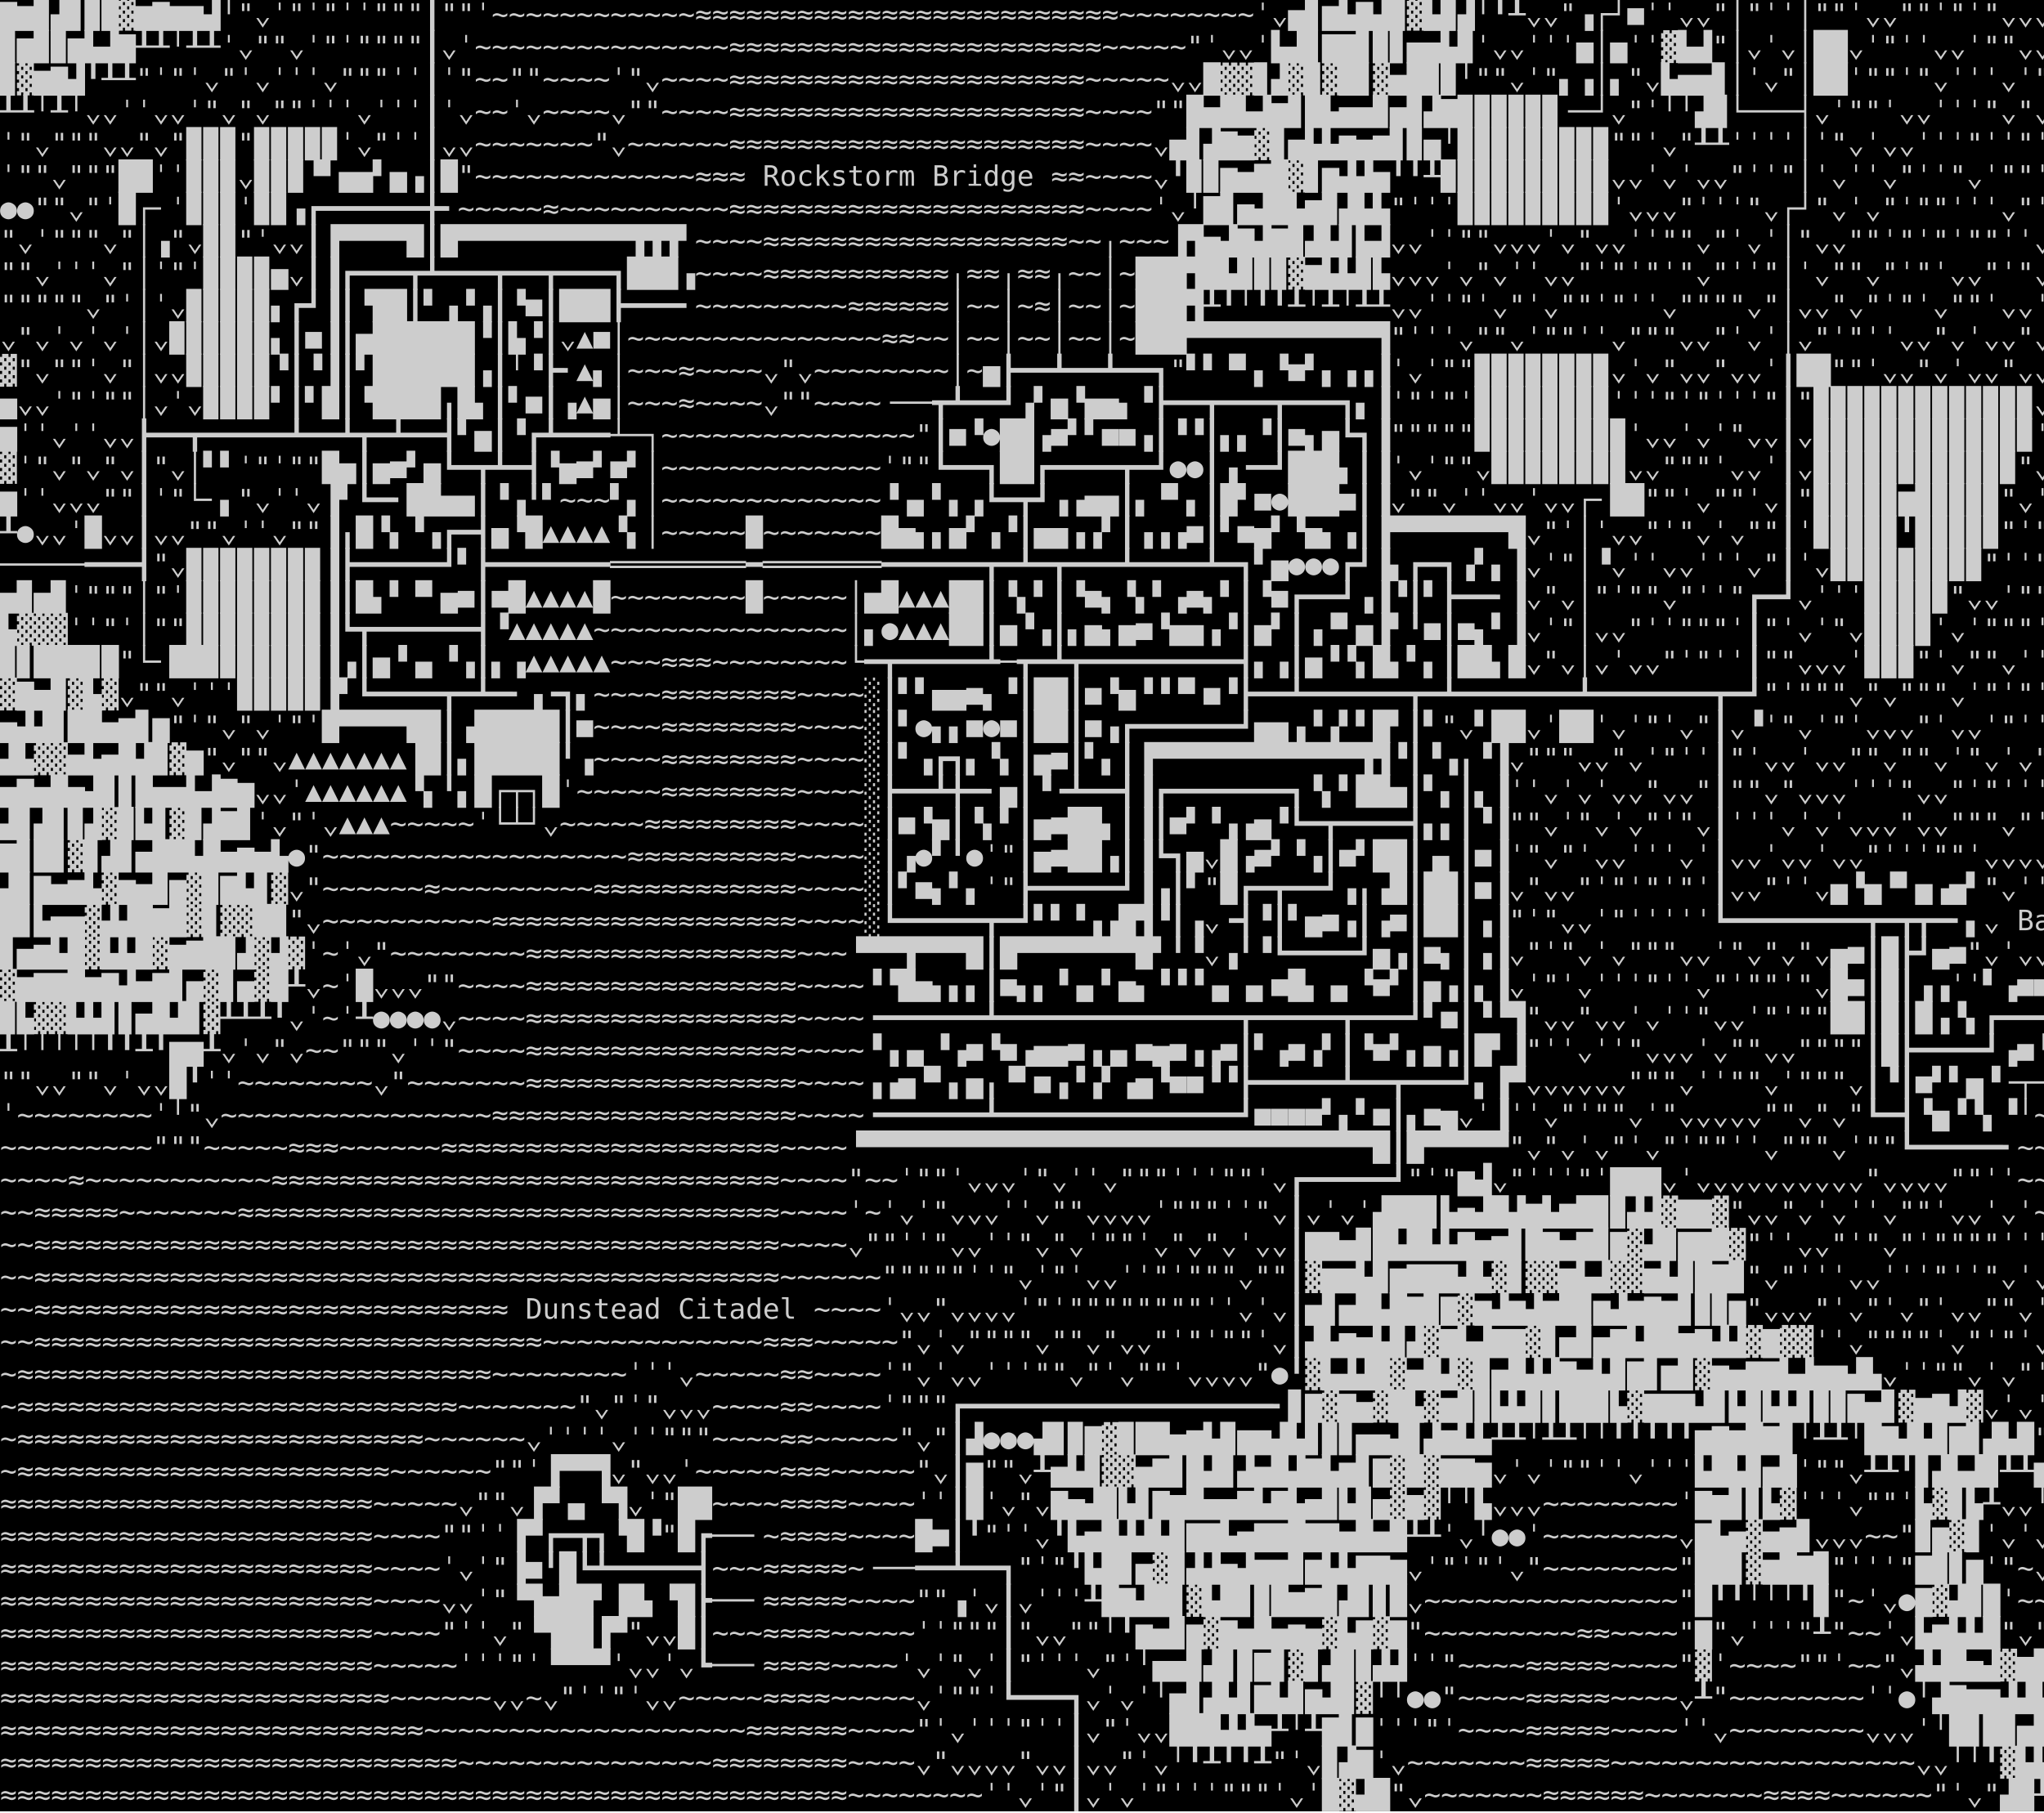
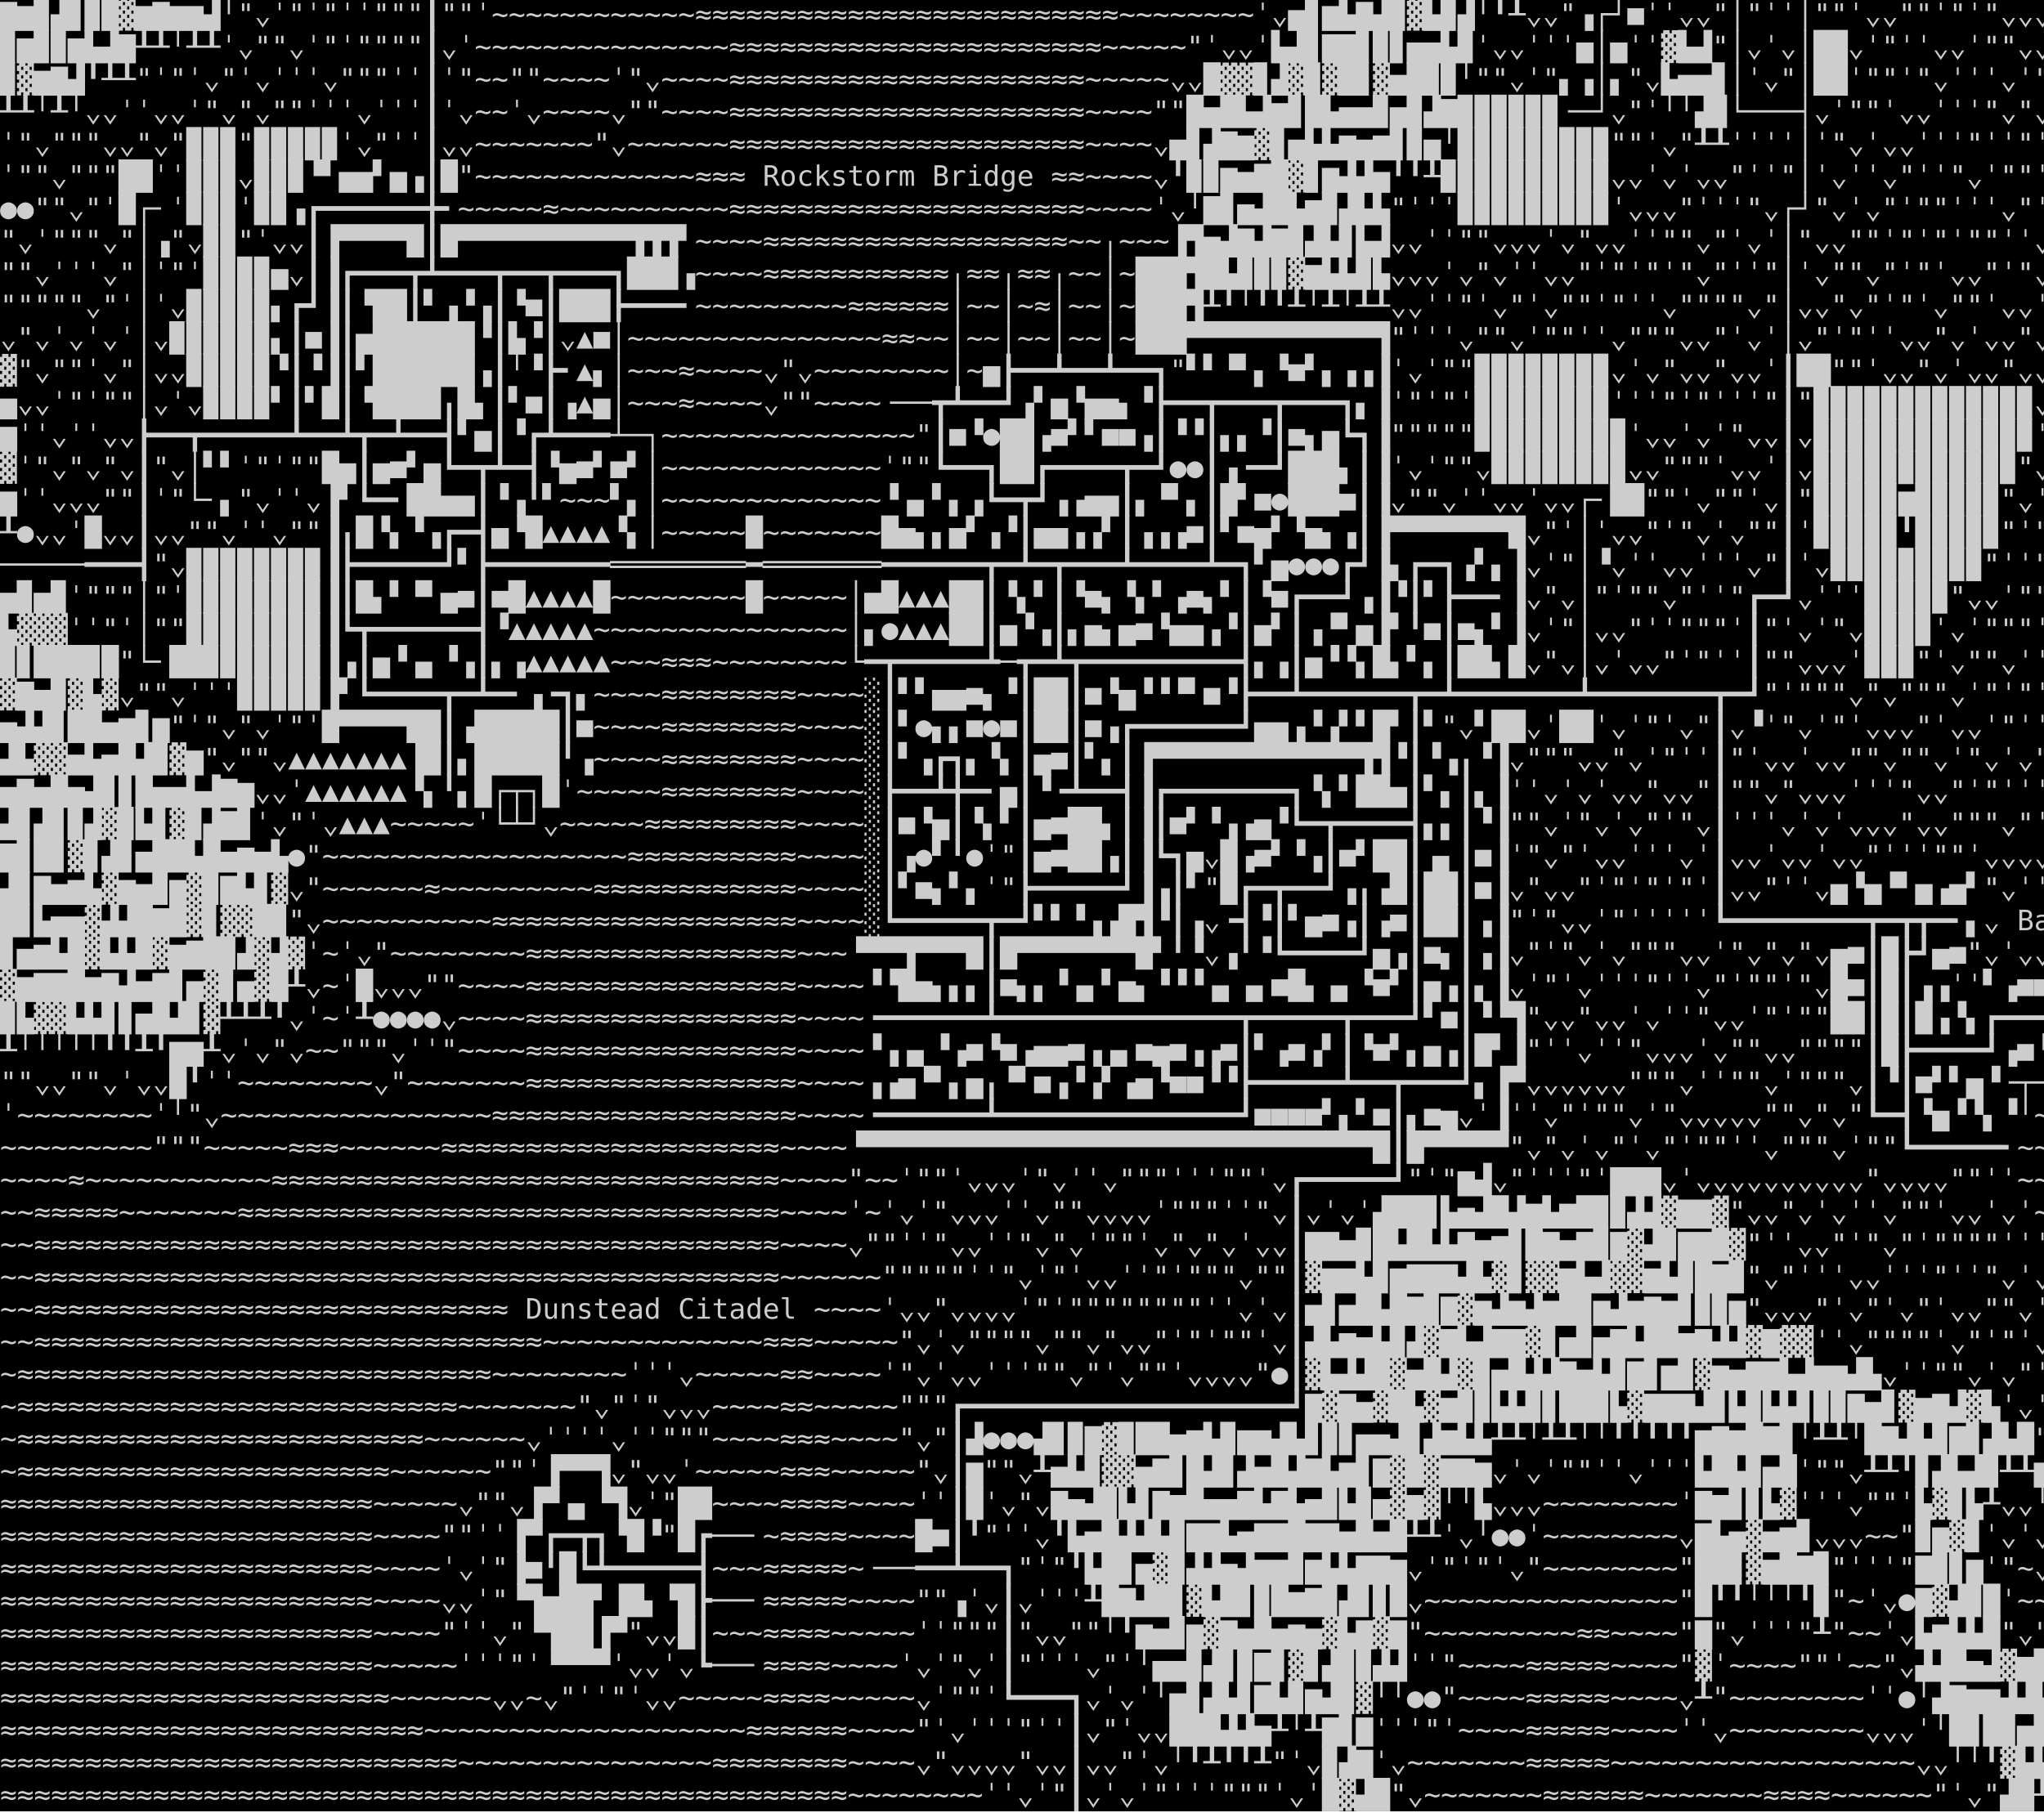
<svg xmlns="http://www.w3.org/2000/svg" version="1.1" width="726.0px" height="644.0px" viewBox="0 0 726.0 644.0" style="letter-spacing:0em;font-size:10px;font-family:'DejaVu Sans Mono';stroke:none">
  <text y="8.5" x="0.0" style="fill:#000000">█████████████████████████████████████████████████████████████████████████████████████████████████████████████████████████</text>
  <text y="20.0" x="0.0" style="fill:#000000">█████████████████████████████████████████████████████████████████████████████████████████████████████████████████████████</text>
  <text y="31.5" x="0.0" style="fill:#000000">█████████████████████████████████████████████████████████████████████████████████████████████████████████████████████████</text>
  <text y="43.0" x="0.0" style="fill:#000000">█████████████████████████████████████████████████████████████████████████████████████████████████████████████████████████</text>
  <text y="54.5" x="0.0" style="fill:#000000">█████████████████████████████████████████████████████████████████████████████████████████████████████████████████████████</text>
  <text y="66.0" x="0.0" style="fill:#000000">█████████████████████████████████████████████████████████████████████████████████████████████████████████████████████████</text>
  <text y="77.5" x="0.0" style="fill:#000000">█████████████████████████████████████████████████████████████████████████████████████████████████████████████████████████</text>
  <text y="89.0" x="0.0" style="fill:#000000">█████████████████████████████████████████████████████████████████████████████████████████████████████████████████████████</text>
  <text y="100.5" x="0.0" style="fill:#000000">█████████████████████████████████████████████████████████████████████████████████████████████████████████████████████████</text>
  <text y="112.0" x="0.0" style="fill:#000000">█████████████████████████████████████████████████████████████████████████████████████████████████████████████████████████</text>
  <text y="123.5" x="0.0" style="fill:#000000">█████████████████████████████████████████████████████████████████████████████████████████████████████████████████████████</text>
  <text y="135.0" x="0.0" style="fill:#000000">█████████████████████████████████████████████████████████████████████████████████████████████████████████████████████████</text>
  <text y="146.5" x="0.0" style="fill:#000000">█████████████████████████████████████████████████████████████████████████████████████████████████████████████████████████</text>
  <text y="158.0" x="0.0" style="fill:#000000">█████████████████████████████████████████████████████████████████████████████████████████████████████████████████████████</text>
  <text y="169.5" x="0.0" style="fill:#000000">█████████████████████████████████████████████████████████████████████████████████████████████████████████████████████████</text>
  <text y="181.0" x="0.0" style="fill:#000000">█████████████████████████████████████████████████████████████████████████████████████████████████████████████████████████</text>
  <text y="192.5" x="0.0" style="fill:#000000">█████████████████████████████████████████████████████████████████████████████████████████████████████████████████████████</text>
  <text y="204.0" x="0.0" style="fill:#000000">█████████████████████████████████████████████████████████████████████████████████████████████████████████████████████████</text>
  <text y="215.5" x="0.0" style="fill:#000000">█████████████████████████████████████████████████████████████████████████████████████████████████████████████████████████</text>
  <text y="227.0" x="0.0" style="fill:#000000">█████████████████████████████████████████████████████████████████████████████████████████████████████████████████████████</text>
  <text y="238.5" x="0.0" style="fill:#000000">█████████████████████████████████████████████████████████████████████████████████████████████████████████████████████████</text>
  <text y="250.0" x="0.0" style="fill:#000000">█████████████████████████████████████████████████████████████████████████████████████████████████████████████████████████</text>
  <text y="261.5" x="0.0" style="fill:#000000">█████████████████████████████████████████████████████████████████████████████████████████████████████████████████████████</text>
  <text y="273.0" x="0.0" style="fill:#000000">█████████████████████████████████████████████████████████████████████████████████████████████████████████████████████████</text>
  <text y="284.5" x="0.0" style="fill:#000000">█████████████████████████████████████████████████████████████████████████████████████████████████████████████████████████</text>
  <text y="296.0" x="0.0" style="fill:#000000">█████████████████████████████████████████████████████████████████████████████████████████████████████████████████████████</text>
  <text y="307.5" x="0.0" style="fill:#000000">█████████████████████████████████████████████████████████████████████████████████████████████████████████████████████████</text>
  <text y="319.0" x="0.0" style="fill:#000000">█████████████████████████████████████████████████████████████████████████████████████████████████████████████████████████</text>
  <text y="330.5" x="0.0" style="fill:#000000">█████████████████████████████████████████████████████████████████████████████████████████████████████████████████████████</text>
  <text y="342.0" x="0.0" style="fill:#000000">█████████████████████████████████████████████████████████████████████████████████████████████████████████████████████████</text>
  <text y="353.5" x="0.0" style="fill:#000000">█████████████████████████████████████████████████████████████████████████████████████████████████████████████████████████</text>
  <text y="365.0" x="0.0" style="fill:#000000">█████████████████████████████████████████████████████████████████████████████████████████████████████████████████████████</text>
  <text y="376.5" x="0.0" style="fill:#000000">█████████████████████████████████████████████████████████████████████████████████████████████████████████████████████████</text>
  <text y="388.0" x="0.0" style="fill:#000000">█████████████████████████████████████████████████████████████████████████████████████████████████████████████████████████</text>
  <text y="399.5" x="0.0" style="fill:#000000">█████████████████████████████████████████████████████████████████████████████████████████████████████████████████████████</text>
  <text y="411.0" x="0.0" style="fill:#000000">█████████████████████████████████████████████████████████████████████████████████████████████████████████████████████████</text>
  <text y="422.5" x="0.0" style="fill:#000000">█████████████████████████████████████████████████████████████████████████████████████████████████████████████████████████</text>
  <text y="434.0" x="0.0" style="fill:#000000">█████████████████████████████████████████████████████████████████████████████████████████████████████████████████████████</text>
  <text y="445.5" x="0.0" style="fill:#000000">█████████████████████████████████████████████████████████████████████████████████████████████████████████████████████████</text>
  <text y="457.0" x="0.0" style="fill:#000000">█████████████████████████████████████████████████████████████████████████████████████████████████████████████████████████</text>
  <text y="468.5" x="0.0" style="fill:#000000">█████████████████████████████████████████████████████████████████████████████████████████████████████████████████████████</text>
  <text y="480.0" x="0.0" style="fill:#000000">█████████████████████████████████████████████████████████████████████████████████████████████████████████████████████████</text>
  <text y="491.5" x="0.0" style="fill:#000000">█████████████████████████████████████████████████████████████████████████████████████████████████████████████████████████</text>
  <text y="503.0" x="0.0" style="fill:#000000">█████████████████████████████████████████████████████████████████████████████████████████████████████████████████████████</text>
  <text y="514.5" x="0.0" style="fill:#000000">█████████████████████████████████████████████████████████████████████████████████████████████████████████████████████████</text>
  <text y="526.0" x="0.0" style="fill:#000000">█████████████████████████████████████████████████████████████████████████████████████████████████████████████████████████</text>
  <text y="537.5" x="0.0" style="fill:#000000">█████████████████████████████████████████████████████████████████████████████████████████████████████████████████████████</text>
  <text y="549.0" x="0.0" style="fill:#000000">█████████████████████████████████████████████████████████████████████████████████████████████████████████████████████████</text>
  <text y="560.5" x="0.0" style="fill:#000000">█████████████████████████████████████████████████████████████████████████████████████████████████████████████████████████</text>
  <text y="572.0" x="0.0" style="fill:#000000">█████████████████████████████████████████████████████████████████████████████████████████████████████████████████████████</text>
  <text y="583.5" x="0.0" style="fill:#000000">█████████████████████████████████████████████████████████████████████████████████████████████████████████████████████████</text>
  <text y="595.0" x="0.0" style="fill:#000000">█████████████████████████████████████████████████████████████████████████████████████████████████████████████████████████</text>
  <text y="606.5" x="0.0" style="fill:#000000">█████████████████████████████████████████████████████████████████████████████████████████████████████████████████████████</text>
  <text y="618.0" x="0.0" style="fill:#000000">█████████████████████████████████████████████████████████████████████████████████████████████████████████████████████████</text>
  <text y="629.5" x="0.0" style="fill:#000000">█████████████████████████████████████████████████████████████████████████████████████████████████████████████████████████</text>
  <text y="641.0" x="0.0" style="fill:#000000">█████████████████████████████████████████████████████████████████████████████████████████████████████████████████████████</text>
  <text y="8.5" x="0.0" style="fill:#cdcdcd">▇▆▉▟▊▉█▓▆▇▆▆▟╵"⌄ˈ"ˈ"ˈˈ"""┃""ˈ~~~~~~~~~~~~≈≈≈≈≈≈≈≈≈≈≈≈≈≈≈≈≈≈≈≈≈≈≈≈≈~~~~~~~~ˈ⌄▅▊▆▙▇▟▉▓▙▉▟╵╹┸⌄⌄"▗┌┘■ˈˈ⌄⌄"│"ˈˈ│""ˈ⌄⌄""ˈ"ˈ"⌄⌄⌄</text>
  <text y="20.0" x="0.0" style="fill:#cdcdcd">▉▆▉▉▆▙▟▇┸┸╵┸┸ˈ⌄""⌄ˈ"ˈ""""┃⌄ˈ~~~~~~~~~~~~~~~≈≈≈≈≈≈≈≈≈≈≈≈≈≈≈≈≈≈≈≈≈≈~~~~~"ˈ⌄⌄ˈ▙▟▊▇▇▊▉▊▅▅▙▉ˈ⌄⌄ˈˈˈ▅│▅ˈˈ▓▙▟"│⌄ˈ⌄│██⌄ˈ"ˈˈ⌄⌄ˈ""⌄⌄</text>
  <text y="31.5" x="0.0" style="fill:#cdcdcd">▉▓▆▇▟╹┸┸"ˈ"ˈ⌄"ˈ⌄ˈˈˈ⌄"""ˈˈ┃ˈ"~~""~~~~ˈ"⌄~~~~≈≈≈≈≈≈≈≈≈≈≈≈≈≈≈≈≈≈≈≈≈~~~~~⌄⌄█▓▓▊▟▓▉▓█▊▓▅█▉▉╵""⌄ˈ"▖▗│▖"⌄▙▅▅▊│ˈ⌄"│██ˈ""ˈ"⌄ˈˈˈ⌄ˈ"</text>
  <text y="43.0" x="0.0" style="fill:#cdcdcd">┸┸╵┸╵⌄⌄ˈˈ⌄⌄ˈ"⌄"⌄""ˈˈˈ⌄ˈˈˈ┃ˈ⌄~~ˈ⌄~~~~⌄""~~~~≈≈≈≈≈≈≈≈≈≈≈≈≈≈≈≈≈≈≈≈≈~~~~""█▅█▙▟▆▊█▙▅▅▉▅▉▟▇▉▉▉▉▉▉╶─┘⌄"ˈ╵╵▟▉└───┤⌄ˈ""ˈ⌄⌄ˈˈˈ"⌄"⌄</text>
  <text y="54.5" x="0.0" style="fill:#cdcdcd">ˈ"⌄"""⌄⌄"⌄"▉▉▉"▉▉▉▉▉ˈ⌄"ˈˈ┃⌄⌄~~~~~~~"⌄~~~~~~≈≈≈≈≈≈≈≈≈≈≈≈≈≈≈≈≈≈≈≈≈~~~~⌄▅▊▟▇▆▓▊▅▙▙▆▅▆▊▉▅╵▉▉▉▉▉▉▉▉▉""ˈ⌄"┸┸ˈˈˈˈ│ˈ"⌄ˈ⌄⌄ˈˈˈ"ˈˈ"ˈ</text>
  <text y="66.0" x="0.0" style="fill:#cdcdcd">ˈ""⌄"""██ˈˈ▉▉▉⌄▉▉▉▝▘▅▅▘▅▗┃█"~~~~~~~~~~~~~≈≈≈ Rockstorm Bridge ≈≈~~~~⌄╹▉▉▆▅▇█▓▊▆▟▟▅╹╹┸▉▉▉▉▉▉▉▉▉▉⌄⌄ˈ⌄ˈ⌄⌄"ˈˈ"│ˈ⌄ˈˈ⌄"ˈˈ"⌄ˈ""ˈ</text>
  <text y="77.5" x="0.0" style="fill:#cdcdcd">●●""⌄"ˈ█┌╴ˈ▉▉▉ˈ▉▉▗┏━━━━━━╋╸~~~~~≈~~~~~~~~~~≈≈≈≈≈≈≈≈≈≈≈≈≈≈≈≈≈≈≈≈≈~~~~ˈ⌄╵▇▊▅▟█▙▆▉▟▙▙"ˈˈˈ▉▉▉▉▉▉▉▉▉ˈ⌄⌄⌄"ˈˈˈ"⌄┌┘"⌄ˈ⌄"ˈ""ˈˈˈ⌄"ˈ</text>
  <text y="89.0" x="0.0" style="fill:#cdcdcd">"⌄ˈ"""⌄"│▗"⌄▉▉"ˈ⌄⌄┃▐▀▀▀▀█┃█▀▀▀▀▀▀▀▀▀▀▜▜▜▘~~~~≈≈≈≈≈≈≈≈≈≈≈≈≈≈≈≈≈≈~~╷~~~▐▜▅▟▇▟▇▉▟▙▊▙▟⌄⌄ˈˈ""⌄⌄⌄ˈ⌄"⌄⌄ˈˈ""⌄"ˈ⌄ˈ│"⌄⌄""ˈ"ˈ"ˈ""ˈˈ⌄</text>
  <text y="100.5" x="0.0" style="fill:#cdcdcd">""⌄ˈˈˈ⌄"│ˈ"ˈ▉▉▉▉▅⌄┃▐┏━━━┳┻━━━┳━━┳━━━┓███▗~~~~≈≈≈≈≈≈≈≈≈≈≈╷≈≈╷≈≈╷~~│~███▜█▙▉▉▉▓▆▙▙▉▙⌄⌄⌄ˈ⌄"⌄ˈˈ⌄⌄"ˈ"ˈ"ˈ"⌄"ˈˈ"│ˈ⌄""⌄"ˈ"ˈ⌄⌄"ˈ"⌄</text>
  <text y="112.0" x="0.0" style="fill:#cdcdcd">"""""⌄"ˈ│ˈ⌄▉▉▉▉▉▖┏┛▐┃▝██┃▘▗▝▗┃▝■┃███┣━━━╸~~~~~~~~~≈≈≈≈≈≈│~~│~≈│~~│~███▜┸╹╵╹╹┸╵┸╵┸┸⌄⌄ˈˈ"ˈ⌄"ˈ⌄""ˈ"ˈˈ⌄""""⌄"│⌄⌄"⌄"ˈ"ˈ⌄""ˈ⌄⌄ˈ</text>
  <text y="123.5" x="0.0" style="fill:#cdcdcd">⌄"⌄ˈ⌄ˈ⌄ˈ│⌄▉▉▉▉▉▉▖┃■▐┃▅██████▝┃▙▝┃⌄▲■│~~~~~~~~~~~~~~~≈≈~~│~~│~~│~~│~███▀▀▀▀▀▀▀▀▀▀▀▜"ˈˈˈ⌄""⌄ˈ""ˈˈ⌄"""⌄⌄"ˈ⌄ˈ│⌄"ˈ"ˈˈ⌄⌄"⌄ˈ⌄⌄"⌄</text>
  <text y="135.0" x="0.0" style="fill:#cdcdcd">▓"⌄""ˈ⌄"│⌄⌄▉▉▉▉▉▝┃▝▐┃▘██████▗┃╵▝┣╸▲▖│~~~≈~~~~⌄"⌄~~~~~~~~│~▅┣━━┻━━┻━━┓"▘▘▝▘▖▝■▘▖▗▗▐ˈ⌄ˈ""▉▉▉▉▉▉▉▉⌄ˈ⌄"⌄⌄"⌄⌄ˈ┃██""ˈ⌄⌄"⌄ˈ⌄⌄"⌄⌄</text>
  <text y="146.5" x="0.0" style="fill:#cdcdcd">▅⌄⌄ˈ"ˈ""│⌄ˈ⌄▉▉▉▉▘┃▘█┃▝████╻█▖┃▘■┃▗▲▅│~~~≈~~~~⌄""~~~~╶──┳┻━━┛▗▘▅▝▅▅▖▝┣━━┳━━━┳━━━┓▖▐ˈ"ˈ"ˈ▉▉▉▉▉▉▉▉ˈˈˈ"ˈ"ˈˈˈ"┃"▉▉▉▉▉▉▉▉▉▉▉▉▉⌄</text>
  <text y="158.0" x="0.0" style="fill:#cdcdcd">▆ˈˈ⌄ˈˈ⌄⌄┣━━┳━━━━━┻━━┻┳━┻━━┫▘▅┃▝┏┻━━━┴─┐~~~~~~~~~~~~~~~"┃■▝●██▗■▘▘■■▗┃▝▝┃▖▖▝┃■▖▅┗┓▐"""""▉▉▉▉▉▉▉▉▉ˈ⌄⌄ˈ⌄ˈ"⌄⌄┃⌄▉▉▉▉▉▉▉▉▉▉▉▉▉ˈ</text>
  <text y="169.5" x="0.0" style="fill:#cdcdcd">▓ˈ"⌄"⌄"⌄┃"⌄│▘▘ˈ"ˈ""█▅┃▅■▘▅┗━┳┻━┫▝▅■▘■▘│~~~~~~~~~~~~~ˈ""┗━━┓██┏━━━━┳━┛●●┃▗╺━┛███▖┃▐ˈ⌄ˈ""⌄▉▉▉▉▉▉▉▉⌄⌄"""ˈ⌄⌄ˈ┃⌄▉▉▉▉▉▉▉▉▉▉▉▉"⌄</text>
  <text y="181.0" x="0.0" style="fill:#cdcdcd">▆ˈˈ⌄⌄⌄""┃ˈ"└╴▖"⌄ˈˈ⌄▐▘┗━╸██▅▅┃▝▗╹▘~~~▘▖│~~~~~~~~~~~~~▝▗▖▘▖▗┗━┳┛▗▗▅▅┃▖▝▘▖┃█▘■●███■┃▐⌄""⌄ˈˈ⌄⌄ˈ⌄⌄┌╴██""ˈ⌄""ˈ⌄┃"▉▉▉▉▉▆▉▉▉▉▉"⌄ˈ</text>
  <text y="192.5" x="0.0" style="fill:#cdcdcd">┸●⌄⌄ˈ█⌄⌄┃⌄⌄""⌄ˈˈ⌄""▐╻█▝▖▝▗┏━┫▅▝█▲▲▲▲▝▖│~~~~~█~~~~~~~█▅▖▖▅▘▗▝┃▅▅▗▗▘┃▗▗▗■┃▘■▅▘▝▅▖▗┃▐▀▀▀▀▀▀▀█⌄"ˈ│ˈ⌄⌄"ˈ"⌄ˈ⌄""┃ˈ▉▉▉▉▉╹▉▉▉▉▉"ˈ"</text>
  <text y="204.0" x="0.0" style="fill:#cdcdcd">─────━━━┫"⌄▉▉▉▉▉▉▉▉▐┣━━━━━┛▘┣━━━━━━━════════━═══════━━━━━━┳━┻━┳━━━┻━━━━┻━┓▘▅●●●┏┛▐▖┏━┓▗▘▖▐⌄ˈ"│▝⌄ˈˈ⌄⌄ˈˈˈ⌄"┃ˈ⌄▉▉▉▉▉▉▉▉▉"ˈˈ"</text>
  <text y="215.5" x="0.0" style="fill:#cdcdcd">▅▉▅▉ˈ"""│"ˈ▉▉▉▉▉▉▉▉▐┃█▖▘▝▘▅■┃■█▲▲▲▲█~~~~~~~~█~~~~~│▅█▲▲▲██┃▝▖▘┃▝■▖▝▖▘▗■▖▘┃▝■┏━━┛▗▐▝┃▘┣━━╸▐⌄"⌄│"ˈ""⌄"ˈˈ"┏━┛⌄ˈˈˈ▉▉▉▉▉"⌄⌄ˈ""</text>
  <text y="227.0" x="0.0" style="fill:#cdcdcd">▙▓▓▓ˈˈ"ˈ│""▉▉▉▉▉▉▉▉▐┗┳━━━━━━┫▝▲▲▲▲▲~~~~~~~~~~~~~~~│▖●▲▲▲██┃▅▝▗┃▖▅▖▅■▝▅▅▗▝┃▅▘┃▗▝▘▅▐▘╹■┃■▖▘▐⌄ˈ"│⌄⌄"ˈˈ"""ˈ┃"ˈ⌄ˈ"⌄▉▉▉▉ˈ⌄ˈ"""ˈ</text>
  <text y="238.5" x="0.0" style="fill:#cdcdcd">▉▊███▉█"└╴██▉▉▉▉▉▉▉▐▗┃▅▝▗▖▝▗┃▖▗▲▲▲▲▲~~~≈≈≈~~~~~~~~└━┳━━━━━┻─┳━┻┳━━━━━━━━━┫▖▗┃▅▝▝▖█▖▘▖┃██▖█⌄"⌄│⌄ˈ⌄⌄"ˈ"ˈˈ┃""⌄⌄⌄ˈ▉▉▉"ˈ⌄""⌄ˈˈ</text>
  <text y="250.0" x="0.0" style="fill:#cdcdcd">▓▇▅▉▓▙▓⌄""⌄ˈˈˈ▉▉▉▉▉▐▘┗━━━━┳━┻━╸▗╺┓▖~~~~≈≈≈≈≈≈≈≈~~~~░┃▘▘▅▅■▖▝┃██┃■▝▅▝▝▝▘■▝┣━━┻━━━━━━┳━┻━━━━━━━┻━━━━━━━┳━┛"ˈ"""⌄"⌄"""⌄ˈ"ˈ"ˈ</text>
  <text y="261.5" x="0.0" style="fill:#cdcdcd">▅▟▟▊██▅▆▊▆"ˈ"⌄"⌄ˈ"ˈ█▀▀▀▀██┃▗█████┃■~~~~≈≈≈≈≈≈≈≈~~~~░┃▘●▖▖■●■┃██┃■▗┏━━━━━━┛▅▅▗▝▗▘▘█▘┃▘"⌄▘██⌄ˈ██ˈ⌄ˈ"ˈ⌄"┃⌄▝ˈ"⌄ˈ"ˈ⌄⌄⌄"ˈ⌄⌄ˈ"ˈˈ</text>
  <text y="273.0" x="0.0" style="fill:#cdcdcd">▟▙▓▓▅▙▅█▟▉▓▆"⌄""⌄▲▲▲▲▲▲▲▐█┃▖█████╹▗~~~~≈≈≈≈≈≈≈≈~~~~░┃▘▗┏┓▖▝▖┃▅■┃▘▖┃▐▀▀▀▀▀▀▀▀▀▀▀▀▜▜▝┃▝▗╻▝▐⌄"""⌄⌄"⌄ˈ"ˈˈ┃"ˈ⌄⌄ˈ⌄⌄""⌄""⌄ˈ"⌄ˈ⌄"</text>
  <text y="284.5" x="0.0" style="fill:#cdcdcd">▅▇▅█▅▟▊▊█▅▅▙▟▇▆⌄⌄ˈ▲▲▲▲▲▲▝▖╹▖█┌┬┐█ˈ~~~~~≈≈≈≈≈≈≈≈~~~~░┣━━┻╋━╸▅┃▝╺┻━━┫▐┏━━━━━━━┓▝▖▘██▅┃▘▖┃▖▐ˈˈ⌄ˈ⌄ˈ⌄⌄"⌄⌄"┃""⌄"⌄⌄⌄ˈˈˈ"⌄⌄"ˈ"ˈˈˈ</text>
  <text y="296.0" x="0.0" style="fill:#cdcdcd">▟▊▟▊▉▟▓▉▙▊▓▉▟▇▊ˈ⌄"ˈ⌄▲▲▲~~~~~ˈ└┴┘⌄~~~~~≈≈≈≈≈≈≈≈≈~~~~░┃■▝▅┃▝▖▘┃▅■██▖┃▐┃■▘▝▗▗▅▝┗━┳━━━━┫▖▖┃▝▐""⌄ˈ"⌄ˈ⌄"ˈ"⌄┃ˈˈˈ⌄ˈ⌄ˈ⌄⌄⌄"⌄⌄"""⌄"ˈ</text>
  <text y="307.5" x="0.0" style="fill:#cdcdcd">▇▊█▊▓▊▟▊▅██▙█▅▆▅▙●"~~~~~~~~~~~~~~~~~~≈≈≈≈≈≈≈≈≈≈~~~~░┃▗●▘╹●ˈ"┃▅■██▗┃▐┗┓▅⌄█▗■▘▝▗┃■▘██┃▗▖┃■▐ˈ"⌄"ˈ⌄⌄ˈˈˈ⌄ˈ┃⌄⌄ˈ⌄⌄ˈ⌄⌄"ˈˈˈ""ˈ⌄⌄⌄⌄</text>
  <text y="319.0" x="0.0" style="fill:#cdcdcd">▟▊▇▅▆▙▓▆▅▉▆▓▉▇▙▊▓⌄"~~~~~~≈~~~~~~~~~≈≈≈≈≈≈≈≈≈≈≈≈~~~~░┃▘■▖▘▖ˈ"┣━━━━━┛▐▗┃▘"█┏━┳━━┛▗╻▗█┃██┃■▐⌄"⌄⌄"ˈ"ˈ"ˈ"ˈ┃⌄⌄"ˈˈ⌄▅▝▅▝▘▅▗▅▘"⌄ˈˈ</text>
  <text y="330.5" x="0.0" style="fill:#cdcdcd">█▊▙▅▅▓▟▟█▇█▓▊▓▓█▉"⌄~~~~~~~~~~≈≈≈≈≈≈≈≈≈≈≈≈≈≈≈≈≈≈~~~~░┗━━━━━┳━┛▘▘▝▗▗█▜▝┃▗⌄╺┫▝┃▘▅■▗┃▗■┃██┃▗▐"ˈ"⌄⌄ˈ"ˈˈˈˈˈ┗━━━━━━━━┳━┳┳━╸▖⌄ Ba</text>
  <text y="342.0" x="0.0" style="fill:#cdcdcd">▊▅▆▙█▓▙▙█▓▆▇█▉▟▓▟▓ˈ~ˈ⌄"~~~~~~~~≈≈≈≈≈≈≈≈≈≈≈≈≈≈≈≈~~~▝▀▀▜▀▀▀█┃█▀▀▀▀▀▀▀█▘╹▝⌄▗╹▝┗━━━━┛▅▗┃■▖┃▗▐⌄"ˈ"⌄ˈ⌄"""⌄⌄ˈ"⌄"⌄"⌄▅■┃█┣┛▅■"⌄ˈ⌄⌄</text>
  <text y="353.5" x="0.0" style="fill:#cdcdcd">▓▆▇▇█▆▇▟▅▇▊▅▓▊▅▓█┸⌄~ˈ█⌄⌄⌄""~~~~≈≈≈≈≈≈≈≈≈≈≈≈≈≈≈≈~~~~▝▝█▅▖▖▖┃■▖▖▝▗▖▘▅▖▝▝▝▗▖▗▖■█▖▗▖▝■▘┃▅▗┃▖▐⌄ˈ"ˈ⌄ˈˈˈ"ˈˈ⌄"ˈ""ˈ"⌄█■┃█┃▗▗ˈˈ▘▗■■</text>
  <text y="365.0" x="0.0" style="fill:#cdcdcd">▉▙▓▓▙▙▊▊▅█▟▊▓┸┸┸╹⌄ˈ~ˈ┸●●●●⌄~~~~≈≈≈≈≈≈≈≈≈≈≈≈≈≈≈≈~~~~╺━━━━━━┻━━━━━━━━━━━━━━┳━━━━━┳━━━┛▘■┃▝▝▜"⌄⌄"⌄⌄ˈ⌄ˈˈ"⌄⌄ˈ"ˈ""██┃█┃█▗▝▖┏━━━</text>
  <text y="376.5" x="0.0" style="fill:#cdcdcd">┸╵╵╵╵╵╹╹┸╹▆▆┸⌄ˈ⌄"⌄~~"""⌄ˈˈ"~~~~≈≈≈≈≈≈≈≈≈≈≈≈≈≈≈≈~~~~▝▗▗▖▝▗■▝■▗▅▅■▗▗▖■▅■▗▗■┃▘▗■▗▘┃▝■▘▖▅▗┃█▘▐"ˈˈ⌄ˈˈ"⌄⌄⌄ˈ⌄""⌄⌄""""┃█┣━━━━┛▗■▝</text>
  <text y="388.0" x="0.0" style="fill:#cdcdcd">""⌄⌄""⌄ˈ⌄⌄█╹ˈˈ~~~~~~~~⌄"~~~~~~~≈≈≈≈≈≈≈≈≈≈≈≈≈≈≈≈~~~~▗▗▅▝▘▖▅╻▝▘■▗▝▗▘▗▅▝■■▝▝┣━━━━━┻━━┳━━━┛▖▐▀⌄⌄⌄⌄⌄⌄"""⌄ˈˈ""⌄ˈ"""⌄┃▝┃■▘▘▅▝╶┬─</text>
  <text y="399.5" x="0.0" style="fill:#cdcdcd">ˈ~~~~~~~~ˈ╵"⌄~~~~~~~~~~~~~~~~≈≈≈≈≈≈≈≈≈≈≈≈≈≈≈≈≈≈~~~~╺━━━━━━┻━━━━━━━━━━━━━━┛■■■■▘▖▘■┃▖■▅⌄ˈ▐ˈˈ⌄"ˈ""⌄ˈ"⌄⌄⌄⌄⌄""⌄"⌄"┗━┫▝▅▝▝▖▝╵~</text>
  <text y="411.0" x="0.0" style="fill:#cdcdcd">~~~~~~~~~"""~~~~~≈≈≈~~~~~~≈≈≈≈≈≈≈≈≈≈≈≈≈≈≈≈≈≈≈≈~~~~▝▀▀▀▀▀▀▀▀▀▀▀▀▀▀▀▀▀▀▀▀▀▀▀▀▀▀▀▀▀▀█┃█▀▀▀▀▀"⌄"⌄ˈ⌄"ˈ⌄"ˈ""ˈˈ⌄"""⌄ˈ""┗━━━━━╸~~</text>
  <text y="422.5" x="0.0" style="fill:#cdcdcd">~~~~≈~~~~~~~~~~~≈≈≈≈≈≈≈≈≈≈≈≈≈≈≈≈≈≈≈≈≈≈≈≈≈≈≈≈≈≈~~~~"~~ˈ""ˈ⌄⌄⌄ˈ"⌄ˈˈ⌄"""ˈˈˈ""ˈ⌄┏━━━━━┛"ˈ"▆▟⌄"ˈˈˈ"ˈ▇▇▇⌄ˈ⌄⌄⌄⌄⌄⌄⌄⌄⌄⌄"⌄⌄⌄⌄""ˈˈ~~</text>
  <text y="434.0" x="0.0" style="fill:#cdcdcd">~~≈≈≈≈≈~~~~~~~≈≈≈≈≈≈≈≈≈≈≈≈≈≈≈≈≈≈≈≈≈≈≈≈≈≈≈≈≈≈≈≈~~~~ˈ~ˈ⌄ˈ"⌄⌄⌄ˈˈ⌄""⌄⌄⌄⌄ˈ"""ˈˈ"⌄┃⌄ˈ⌄ˈ▟██▊▙▅▟█▟▆▙▆█▉▉▟▟▓▇▇▓"⌄⌄"⌄ˈ⌄ˈˈ⌄""ˈ⌄⌄ˈ⌄ˈ~</text>
  <text y="445.5" x="0.0" style="fill:#cdcdcd">~~≈≈≈≈≈≈≈≈≈≈≈≈≈≈≈≈≈≈≈≈≈≈≈≈≈≈≈≈≈≈≈≈≈≈≈≈≈≈≈≈≈≈≈≈~~~~⌄""ˈˈ"⌄⌄ˈˈ"⌄"⌄ˈ""ˈ⌄"⌄"⌄ˈ⌄⌄┃▇▇▅▉█▙█▙▙▇▅▆▊█▇▅▇▉▇▓▟▉▇▇█▓"ˈˈ⌄⌄"ˈ"⌄"ˈ""""ˈˈˈ</text>
  <text y="457.0" x="0.0" style="fill:#cdcdcd">~~≈≈≈≈≈≈≈≈≈≈≈≈≈≈≈≈≈≈≈≈≈≈≈≈≈≈≈≈≈≈≈≈≈≈≈≈≈≈≈≈≈≈≈≈~~~~~~"""""ˈˈ"⌄ˈ"ˈ⌄⌄ˈˈ"ˈ"""⌄""┃▓▆▆▙▉▆▇▇▇▟▙▓▊▓▓▆▙▟▓▓▆▙▉█▇▉"⌄"ˈˈˈ⌄⌄ˈˈˈ"ˈˈ"⌄ˈ⌄</text>
  <text y="468.5" x="0.0" style="fill:#cdcdcd">~~≈≈≈≈≈≈≈≈≈≈≈≈≈≈≈≈≈≈≈≈≈≈≈≈≈≈≈≈ Dunstead Citadel ~~~~ˈ⌄⌄"⌄⌄⌄⌄ˈ"ˈ""""""""ˈˈ⌄ˈ⌄┃▅▊▅█▙█▇▉▇▓▆▟▆▟▆█▉▆▟▆▇▆▊▉▉▆"⌄⌄⌄"ˈ⌄"ˈ⌄"ˈ⌄⌄""⌄ˈ</text>
  <text y="480.0" x="0.0" style="fill:#cdcdcd">~~≈≈≈≈≈≈≈≈≈≈≈≈≈≈≈≈≈≈≈≈≈≈≈≈≈≈≈≈≈≈~~~~~~~~~~~~~≈≈≈~~~~~"⌄ˈ⌄""""⌄""⌄"⌄⌄"ˈ"ˈ""ˈ⌄┃▟▙▆▅▙▉▟▓▇▙▟▇▇▓▊▅▉▅▇▙██▆▇▟▟▓▇▓▓ˈˈ⌄""""ˈ⌄"ˈ"ˈ⌄</text>
-   <text y="491.5" x="0.0" style="fill:#cdcdcd">~≈≈≈≈≈≈≈≈≈≈≈≈≈≈≈≈≈≈≈≈≈≈≈≈≈≈≈≈~~~~~~~~ˈˈˈ⌄~~~~~≈≈~~~~ˈ"⌄ˈ⌄⌄ˈˈˈ""⌄"ˈ⌄""ˈ⌄⌄⌄⌄"●╹▓▙▟▟█▓▅█▟▓▉▅█▟▟▇▅▙▉▇▊▆▉▓▆▅▇▇▙▟▆▆▟▙⌄ˈˈ""⌄ˈ⌄"ˈ</text>
-   <text y="503.0" x="0.0" style="fill:#cdcdcd">~≈≈≈≈≈≈≈≈≈≈≈≈≈≈≈≈≈≈≈≈≈≈≈≈≈≈~~~~~~~"⌄"ˈ"⌄⌄⌄~~~~≈≈~~~~ˈ"""┏━━━━━━━━━━━━━━━━━━╸▊▇▓▇▅▓█▙▓▆▉▉▙▙▉▊██▉▙▓▇▇▇▟▊▙▉▙▙▊▉▉▇▅▊▓▆▇▟▓⌄ˈ⌄ˈ</text>
-   <text y="514.5" x="0.0" style="fill:#cdcdcd">~≈≈≈≈≈≈≈≈≈≈≈≈≈≈≈≈≈≈≈≈≈≈≈≈~~~~~~⌄ˈˈˈˈ⌄ˈˈ"""~~~~≈≈~~~~~"⌄"┃▟●●●▟▊▉▇▓▉██▅▆▙▉▆▆▟▙▊▉▊▅▅▟▊▟▆▙▙┸┸╵┸┸╵╵╹╹╹╹╹▆▇▆█▇▊╵┸┸╵█▇▟▙▉▇▊▟▙█"</text>
+   <text y="491.5" x="0.0" style="fill:#cdcdcd">~≈≈≈≈≈≈≈≈≈≈≈≈≈≈≈≈≈≈≈≈≈≈≈≈≈≈≈≈~~~~~~~~ˈˈˈ⌄~~~~~≈≈~~~~ˈ"⌄ˈ⌄⌄ˈˈˈ""⌄"ˈ⌄""ˈ⌄⌄⌄⌄"●┃▓▙▟▟█▓▅█▟▓▉▅█▟▟▇▅▙▉▇▊▆▉▓▆▅▇▇▙▟▆▆▟▙⌄ˈˈ""⌄ˈ⌄"ˈ</text>
+   <text y="503.0" x="0.0" style="fill:#cdcdcd">~≈≈≈≈≈≈≈≈≈≈≈≈≈≈≈≈≈≈≈≈≈≈≈≈≈≈~~~~~~~"⌄"ˈ"⌄⌄⌄~~~~≈≈~~~~~"""┏━━━━━━━━━━━━━━━━━━━┛▇▓▇▅▓█▙▓▆▉▉▙▙▉▊██▉▙▓▇▇▇▟▊▙▉▙▙▊▉▉▇▅▊▓▆▇▟▓▙ˈ⌄ˈ</text>
+   <text y="514.5" x="0.0" style="fill:#cdcdcd">~≈≈≈≈≈≈≈≈≈≈≈≈≈≈≈≈≈≈≈≈≈≈≈≈~~~~~~⌄ˈˈˈˈ⌄ˈˈ"""~~~~≈≈≈~~~~"⌄"┃▟●●●▟▊▉▇▓▉██▅▆▙▉▆▆▟▙▊▉▊▅▅▟▊▟▆▙▙┸┸╵┸┸╵╵╹╹╹╹╹▆▇▆█▇▊╵┸┸╵█▇▟▙▉▇▊▟▙█"</text>
  <text y="526.0" x="0.0" style="fill:#cdcdcd">~≈≈≈≈≈≈≈≈≈≈≈≈≈≈≈≈≈≈≈≈≈≈~~~~~~""ˈ▐▀▀▜⌄"⌄⌄ˈ~~~~~≈≈≈~~~~~"⌄┃▆""⌄┸▅▙▉▓▓▅▇▊█▟▊▟▅█▟▇▙▆▊▇▓█▓▇▇▆⌄ˈ⌄ˈ""ˈˈ⌄ˈˈˈ▙█▙▉▅█ˈ""⌄┸┸╹▊▟▙▟▉┸┸▆</text>
  <text y="537.5" x="0.0" style="fill:#cdcdcd">≈≈≈≈≈≈≈≈≈≈≈≈≈≈≈≈≈≈≈≈≈≈~~~~~⌄""⌄▐▀▗▖▝▜⌄ˈ"██~~~~≈≈≈≈~~~~ˈˈ┃█ˈ⌄"⌄▇▅▟▉▙▊▇▆█▅▅▇▙▇▙▅▉▙▉▅▓▆▓╵╵▙⌄⌄⌄~~~~~~~~ˈ▇▆▊▊▙▓ˈˈˈ⌄""ˈ▙▓▊▙┸⌄⌄╵</text>
  <text y="549.0" x="0.0" style="fill:#cdcdcd">≈≈≈≈≈≈≈≈≈≈≈≈≈≈≈≈≈≈≈≈≈≈~~~~""ˈˈ▐▀┏━┳┓▝█▝"█┏──╴~≈≈≈≈~~~~█■┃╹"ˈˈ⌄╹▙▅█▟▟▙▉▇▇▙▅▇▇█▇▇▅█▅█┸┸ˈ⌄╵●●ˈ~~~~~~~~⌄▇▙▅▓▅▆▊⌄⌄⌄~~"▉▆▓▊ˈ⌄ˈ⌄</text>
  <text y="560.5" x="0.0" style="fill:#cdcdcd">≈≈≈≈≈≈≈≈≈≈≈≈≈≈≈≈≈≈≈≈≈≈~~~~ˈ⌄ˈ"▐■╹█┗┻━━━━━┫~~~≈≈≈≈≈~╶──━━┻━━┓"ˈ"╹▙█▊▅▓▉▟▟▅▟▆▆▉▆▙▙▇▇▆⌄ˈ"ˈ"ˈ⌄"~~~~~~~~"██▊▓▆█▇▉"ˈˈˈ"▇▉▊▆ˈ"~⌄</text>
  <text y="572.0" x="0.0" style="fill:#cdcdcd">≈≈≈≈≈≈≈≈≈≈≈≈≈≈≈≈≈≈≈≈≈≈~~~~⌄⌄ˈ"▝▜▅██▘▐█▖▝█┣──╴≈≈≈≈≈~~~~""▗ˈ⌄┃⌄ˈˈˈ┸█▇▟█▊▓▙█▊▉█▆▇▉▟▊▊█⌄~~~~~~~~~~~~~~~"█╹╹╵╵╵╹▉"~ˈ⌄●▇▓▟▉█ˈ~~</text>
  <text y="583.5" x="0.0" style="fill:#cdcdcd">≈≈≈≈≈≈≈≈≈≈≈≈≈≈≈≈≈≈≈≈≈≈~~~~"ˈˈ⌄"▝▜██▐▀"⌄⌄█┃~~~≈≈≈≈~~~~~ˈˈ"""┃"⌄⌄""╵╹▆▅▉▆▓▇▅█▅▆▅▓▙▇▓▇"~~~~~~~~~≈≈~~~~"▇"⌄ˈˈˈ"┸"~~ˈ⌄▙▆▙▙█"⌄"</text>
  <text y="595.0" x="0.0" style="fill:#cdcdcd">≈≈≈≈≈≈≈≈≈≈≈≈≈≈≈≈≈≈≈≈≈≈~~~~~ˈˈˈ"ˈ▝▀▀▀ˈ⌄⌄ˈ⌄┗──╴≈≈≈≈~~~~ˈ⌄ˈ"⌄ˈ┃"ˈˈˈ⌄"ˈ╵▅▅▉▟▊▉▇▊▓▊▟▉▉▟▟ˈˈ"~~~~≈≈≈≈≈~~~~"▓ˈ~~~~""ˈ~~"⌄▟▟█▅▟▓▆█</text>
  <text y="606.5" x="0.0" style="fill:#cdcdcd">≈≈≈≈≈≈≈≈≈≈≈≈≈≈≈≈≈≈≈≈≈≈≈~~~~~~⌄⌄~⌄"ˈˈ"ˈ⌄⌄~~~~~≈≈≈≈~~~~~⌄ˈ""ˈ┗━━━┓⌄ˈ⌄ˈ╵▅▊▟▙▊▇▙▉▆▟▉▓╵╵●●"~~~~≈≈≈≈≈~~~~⌄┸"~~~~~~~~ˈˈ●╵▟▇▆▆▟▟▙</text>
  <text y="618.0" x="0.0" style="fill:#cdcdcd">≈≈≈≈≈≈≈≈≈≈≈≈≈≈≈≈≈≈≈≈≈≈≈≈≈~~~~~~~~~~~~~~~~~~~≈≈≈≈≈≈~~~~"ˈ⌄ˈˈˈ"ˈˈ┃⌄"ˈ⌄⌄███▟▟▅┸╵┸▇▊▇ˈˈˈ"ˈ~~~~≈≈≈≈≈~~~~ˈˈ⌄~~~~~~~~⌄⌄⌄ˈ╵█▊█▉▅▉</text>
  <text y="629.5" x="0.0" style="fill:#cdcdcd">≈≈≈≈≈≈≈≈≈≈≈≈≈≈≈≈≈≈≈≈≈≈≈≈≈≈≈~~~~~~~~~~~~~~~≈≈≈≈≈≈≈≈~~~~⌄"⌄⌄⌄⌄"⌄⌄┃⌄⌄"ˈ⌄╵╹┸╹╹┸"ˈ⌄▉▟▇ˈ⌄~~~~~~~≈≈≈≈≈~~~~~~~~~~~~~~~~~~⌄⌄╵╵╹▓▙▙</text>
  <text y="641.0" x="0.0" style="fill:#cdcdcd">≈≈≈≈≈≈≈≈≈≈≈≈≈≈≈≈≈≈≈≈≈≈≈≈≈≈≈≈≈≈≈≈≈≈≈≈≈≈≈≈≈≈≈≈≈≈≈≈≈≈~~~~~~~~ˈˈ⌄ˈ"┃⌄ˈ⌄ˈ"ˈˈˈ"""ˈ⌄ˈ█▓▟█"⌄~~~~~~~≈≈≈≈≈≈~~~~~~~≈≈≈≈~~~~~~"ˈ⌄"▟█┸</text>
</svg>
